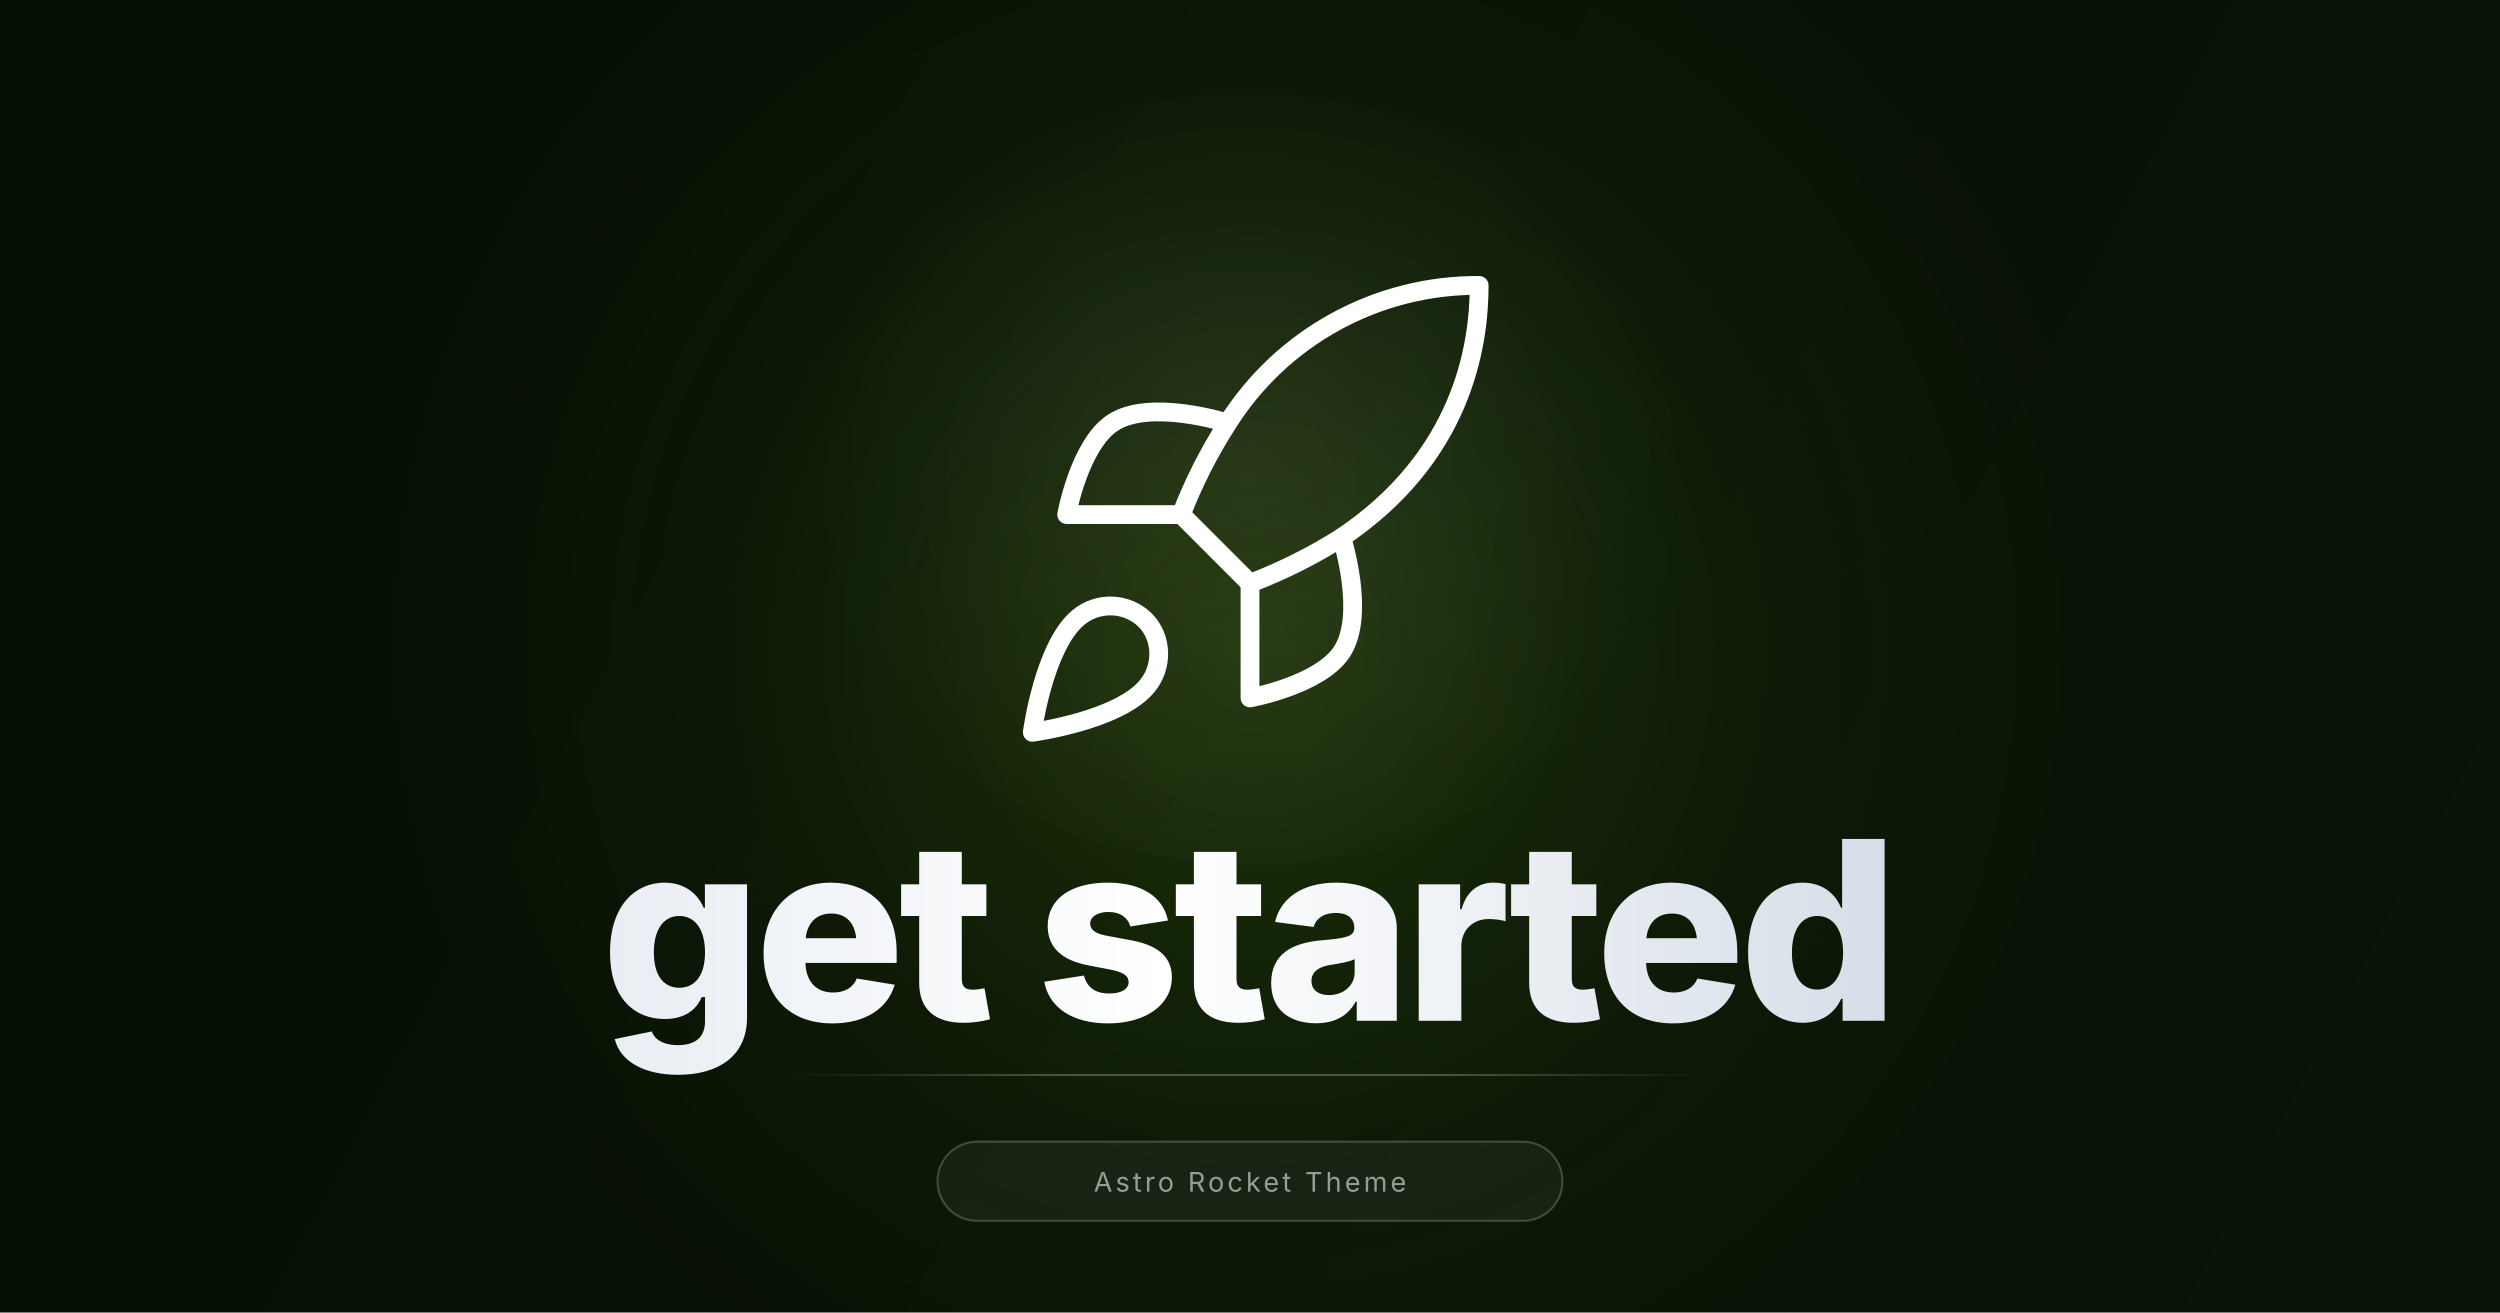
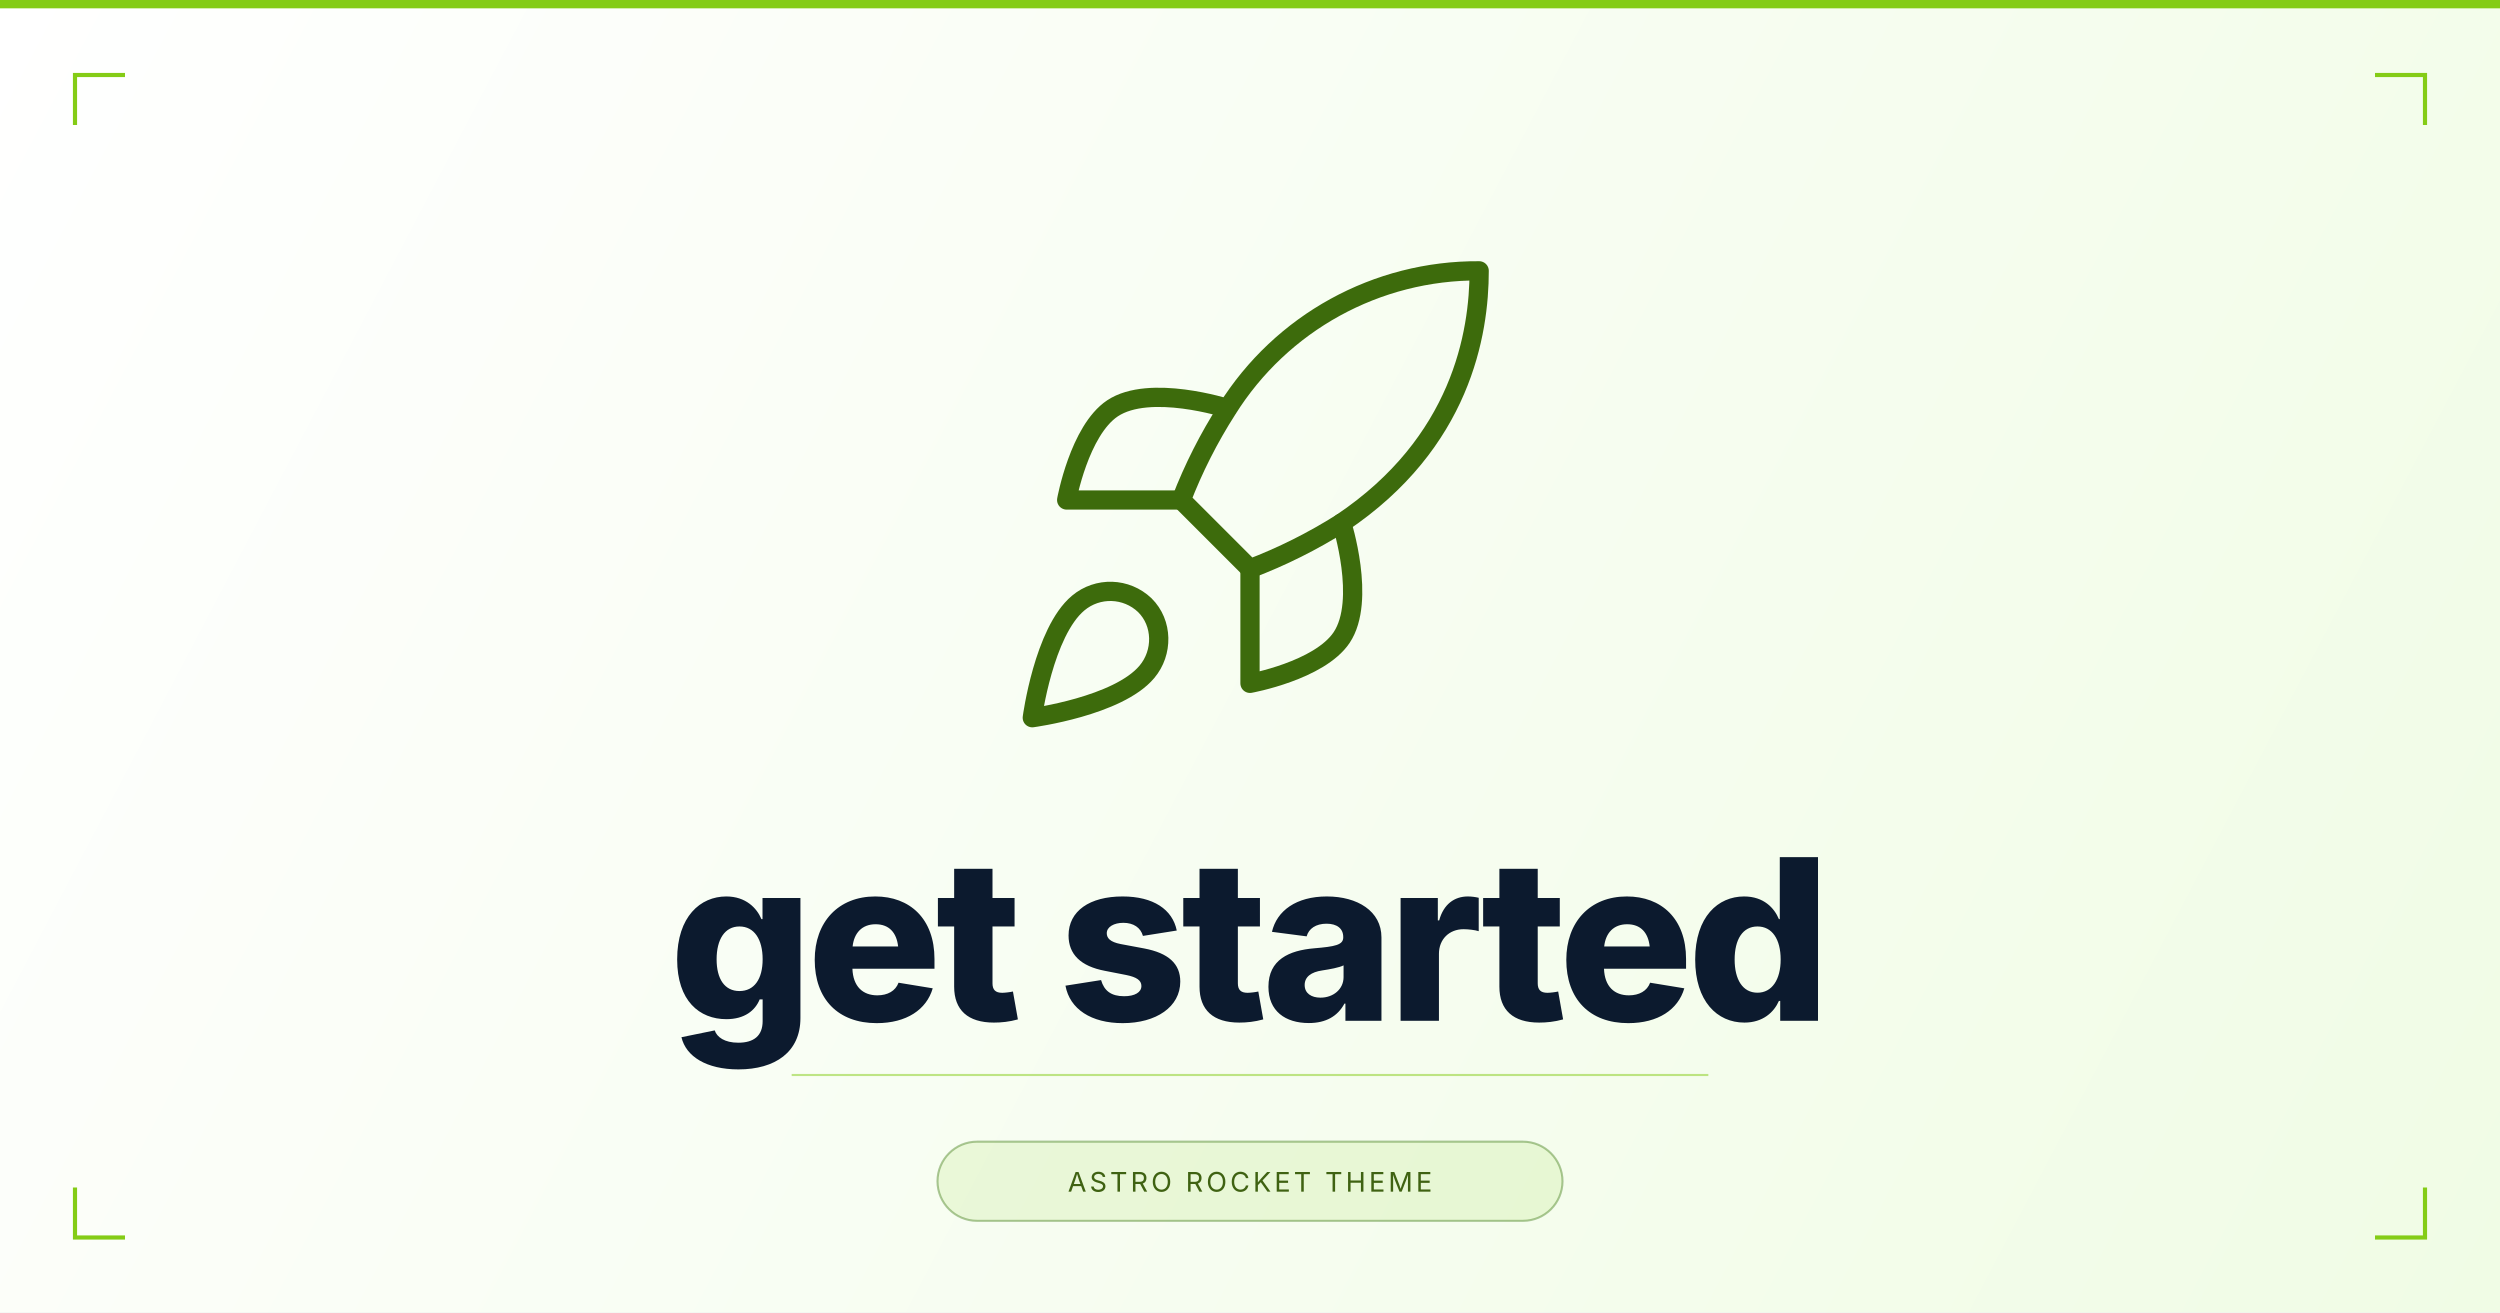
<svg xmlns="http://www.w3.org/2000/svg" width="1200" height="630" viewBox="0 0 1200 630" fill="none">
+   <style>
+     .bi-bd { display: none }
+     html.dark .bi-bl { display: none }
+     html.dark .bi-bd { display: block }
+     .bi-ic { stroke: #3d6b0c }
+     html.dark .bi-ic { stroke: #a3e635 }
+     .bi-tt { fill: #0c1a2e }
+     html.dark .bi-tt { fill: #f0fce5 }
+     .bi-sl { stroke: rgba(132,204,22,.5) }
+     html.dark .bi-sl { stroke: rgba(163,230,53,.25) }
+     .bi-bb { fill: rgba(132,204,22,.12); stroke: rgba(53,115,10,.4) }
+     html.dark .bi-bb { fill: rgba(163,230,53,.08); stroke: rgba(163,230,53,.3) }
+     .bi-bt { fill: #3f6212 }
+     html.dark .bi-bt { fill: #a3e635 }
+     .bi-cr { stroke: #84cc16 }
+   </style>
  <defs>
-     <linearGradient id="bg" x1="0" y1="0" x2="1200" y2="630" gradientUnits="userSpaceOnUse">
-       <stop offset="0%" stop-color="#060f04" />
-       <stop offset="100%" stop-color="#0a1407" />
+     <linearGradient id="args-bl" x1="0" y1="0" x2="1200" y2="630" gradientUnits="userSpaceOnUse">
+       <stop offset="0%" stop-color="#ffffff" />
+       <stop offset="100%" stop-color="#f0fce5" />
    </linearGradient>
-     <radialGradient id="glowMain" cx="600" cy="310" r="420" gradientUnits="userSpaceOnUse">
-       <stop offset="0%" stop-color="#84cc16" stop-opacity="0.18" />
-       <stop offset="60%" stop-color="#84cc16" stop-opacity="0.04" />
-       <stop offset="100%" stop-color="#84cc16" stop-opacity="0" />
-     </radialGradient>
-     <radialGradient id="glowIcon" cx="600" cy="230" r="210" gradientUnits="userSpaceOnUse">
-       <stop offset="0%" stop-color="#ffffff" stop-opacity="0.07" />
-       <stop offset="100%" stop-color="#ffffff" stop-opacity="0" />
-     </radialGradient>
-     <linearGradient id="textGrad" x1="200" y1="0" x2="1000" y2="0" gradientUnits="userSpaceOnUse">
-       <stop offset="0%" stop-color="#e2e8f0" />
-       <stop offset="45%" stop-color="#ffffff" />
-       <stop offset="100%" stop-color="#cbd5e1" />
-     </linearGradient>
-     <linearGradient id="lineGrad" x1="380" y1="0" x2="820" y2="0" gradientUnits="userSpaceOnUse">
-       <stop offset="0%" stop-color="#ffffff" stop-opacity="0" />
-       <stop offset="30%" stop-color="#ffffff" stop-opacity="0.25" />
-       <stop offset="70%" stop-color="#ffffff" stop-opacity="0.25" />
-       <stop offset="100%" stop-color="#ffffff" stop-opacity="0" />
+     <linearGradient id="args-bd" x1="0" y1="0" x2="1200" y2="630" gradientUnits="userSpaceOnUse">
+       <stop offset="0%" stop-color="#0c1929" />
+       <stop offset="100%" stop-color="#162236" />
    </linearGradient>
  </defs>
-   <rect width="1200" height="630" fill="url(#bg)" />
-   <rect width="1200" height="630" fill="url(#glowMain)" />
-   <ellipse cx="600" cy="230" rx="210" ry="185" fill="url(#glowIcon)" />
-   <g transform="translate(468, 115) scale(11)" stroke="#ffffff" stroke-width="0.82" stroke-linecap="round" stroke-linejoin="round" fill="none">
+   <rect width="1200" height="630" fill="url(#args-bl)" class="bi-bl" />
+   <rect width="1200" height="630" fill="url(#args-bd)" class="bi-bd" />
+   <rect x="0" y="0" width="1200" height="4" fill="#84cc16" />
+   <g transform="translate(468, 108) scale(11)" stroke="#3d6b0c" stroke-width="0.84" stroke-linecap="round" stroke-linejoin="round" fill="none" class="bi-ic">
    <path d="M4.5 16.5c-1.5 1.26-2 5-2 5s3.74-.5 5-2c.71-.84.7-2.13-.09-2.91a2.18 2.18 0 0 0-2.91-.09z" />
    <path d="m12 15-3-3a22 22 0 0 1 2-3.95A12.88 12.88 0 0 1 22 2c0 2.72-.78 7.5-6 11a22.35 22.35 0 0 1-4 2z" />
    <path d="M9 12H4s.55-3.03 2-4c1.62-1.08 5 0 5 0" />
    <path d="M12 15v5s3.03-.55 4-2c1.08-1.62 0-5 0-5" />
  </g>
-   <text x="600" y="490" font-family="'Outfit Variable', 'Outfit', -apple-system, BlinkMacSystemFont, 'Segoe UI', sans-serif" font-size="120" font-weight="800" fill="url(#textGrad)" text-anchor="middle" letter-spacing="-3">get started</text>
-   <line x1="380" y1="516" x2="820" y2="516" stroke="url(#lineGrad)" stroke-width="1" />
-   <rect x="450" y="548" width="300" height="38" rx="19" fill="#ffffff" fill-opacity="0.05" stroke="#ffffff" stroke-opacity="0.20" stroke-width="1" />
-   <text x="600" y="572" font-family="'Outfit Variable', 'Outfit', -apple-system, BlinkMacSystemFont, 'Segoe UI', sans-serif" font-size="13" fill="#ffffff" fill-opacity="0.55" text-anchor="middle" letter-spacing="1.5">Astro Rocket Theme</text>
+   <text x="600" y="490" font-family="'Outfit Variable', 'Outfit', -apple-system, BlinkMacSystemFont, 'Segoe UI', sans-serif" font-size="108" font-weight="800" fill="#0c1a2e" text-anchor="middle" letter-spacing="-3" class="bi-tt">get started</text>
+   <line x1="380" y1="516" x2="820" y2="516" stroke="rgba(132,204,22,0.5)" stroke-width="1" class="bi-sl" />
+   <rect x="450" y="548" width="300" height="38" rx="19" fill="rgba(132,204,22,0.12)" stroke="rgba(53,115,10,0.4)" stroke-width="1" class="bi-bb" />
+   <text x="600" y="572" font-family="'Outfit Variable', 'Outfit', -apple-system, BlinkMacSystemFont, 'Segoe UI', sans-serif" font-size="13" fill="#3f6212" text-anchor="middle" letter-spacing="1.5" class="bi-bt">ASTRO ROCKET THEME</text>
+   <path d="M 36 60 L 36 36 L 60 36" stroke-width="2" fill="none" class="bi-cr" />
+   <path d="M 1140 36 L 1164 36 L 1164 60" stroke-width="2" fill="none" class="bi-cr" />
+   <path d="M 36 570 L 36 594 L 60 594" stroke-width="2" fill="none" class="bi-cr" />
+   <path d="M 1140 594 L 1164 594 L 1164 570" stroke-width="2" fill="none" class="bi-cr" />
</svg>
